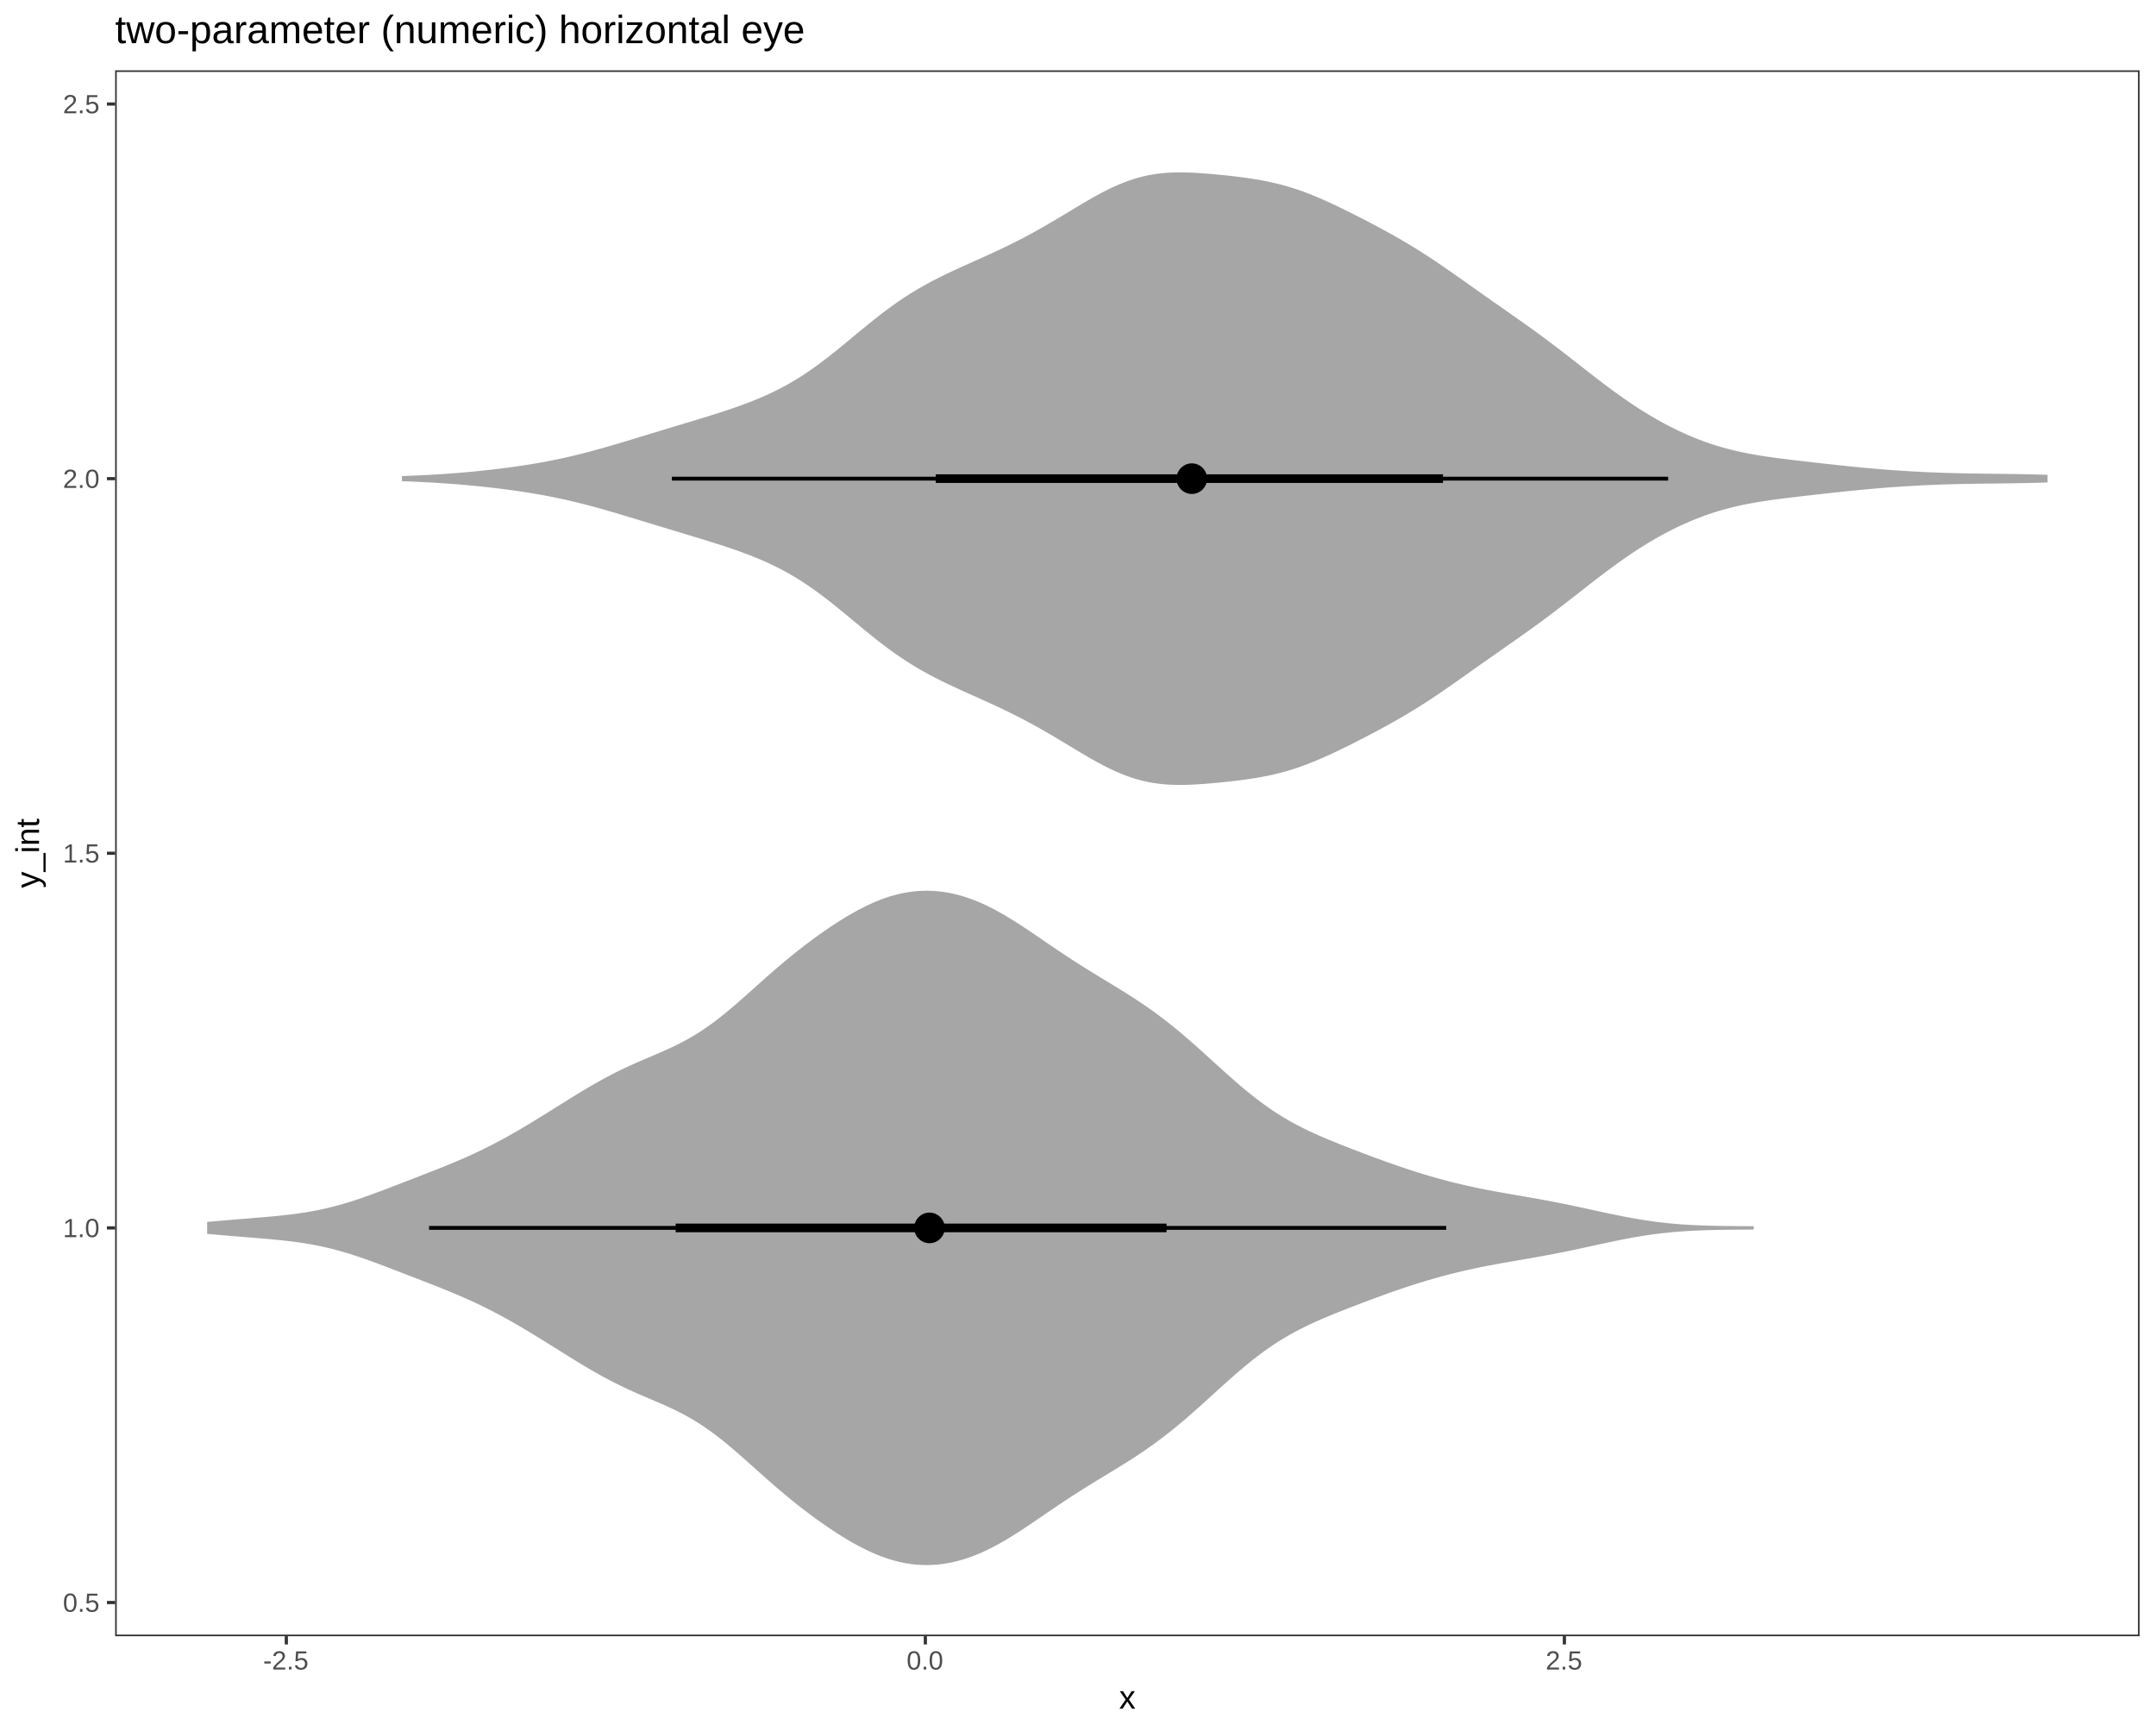
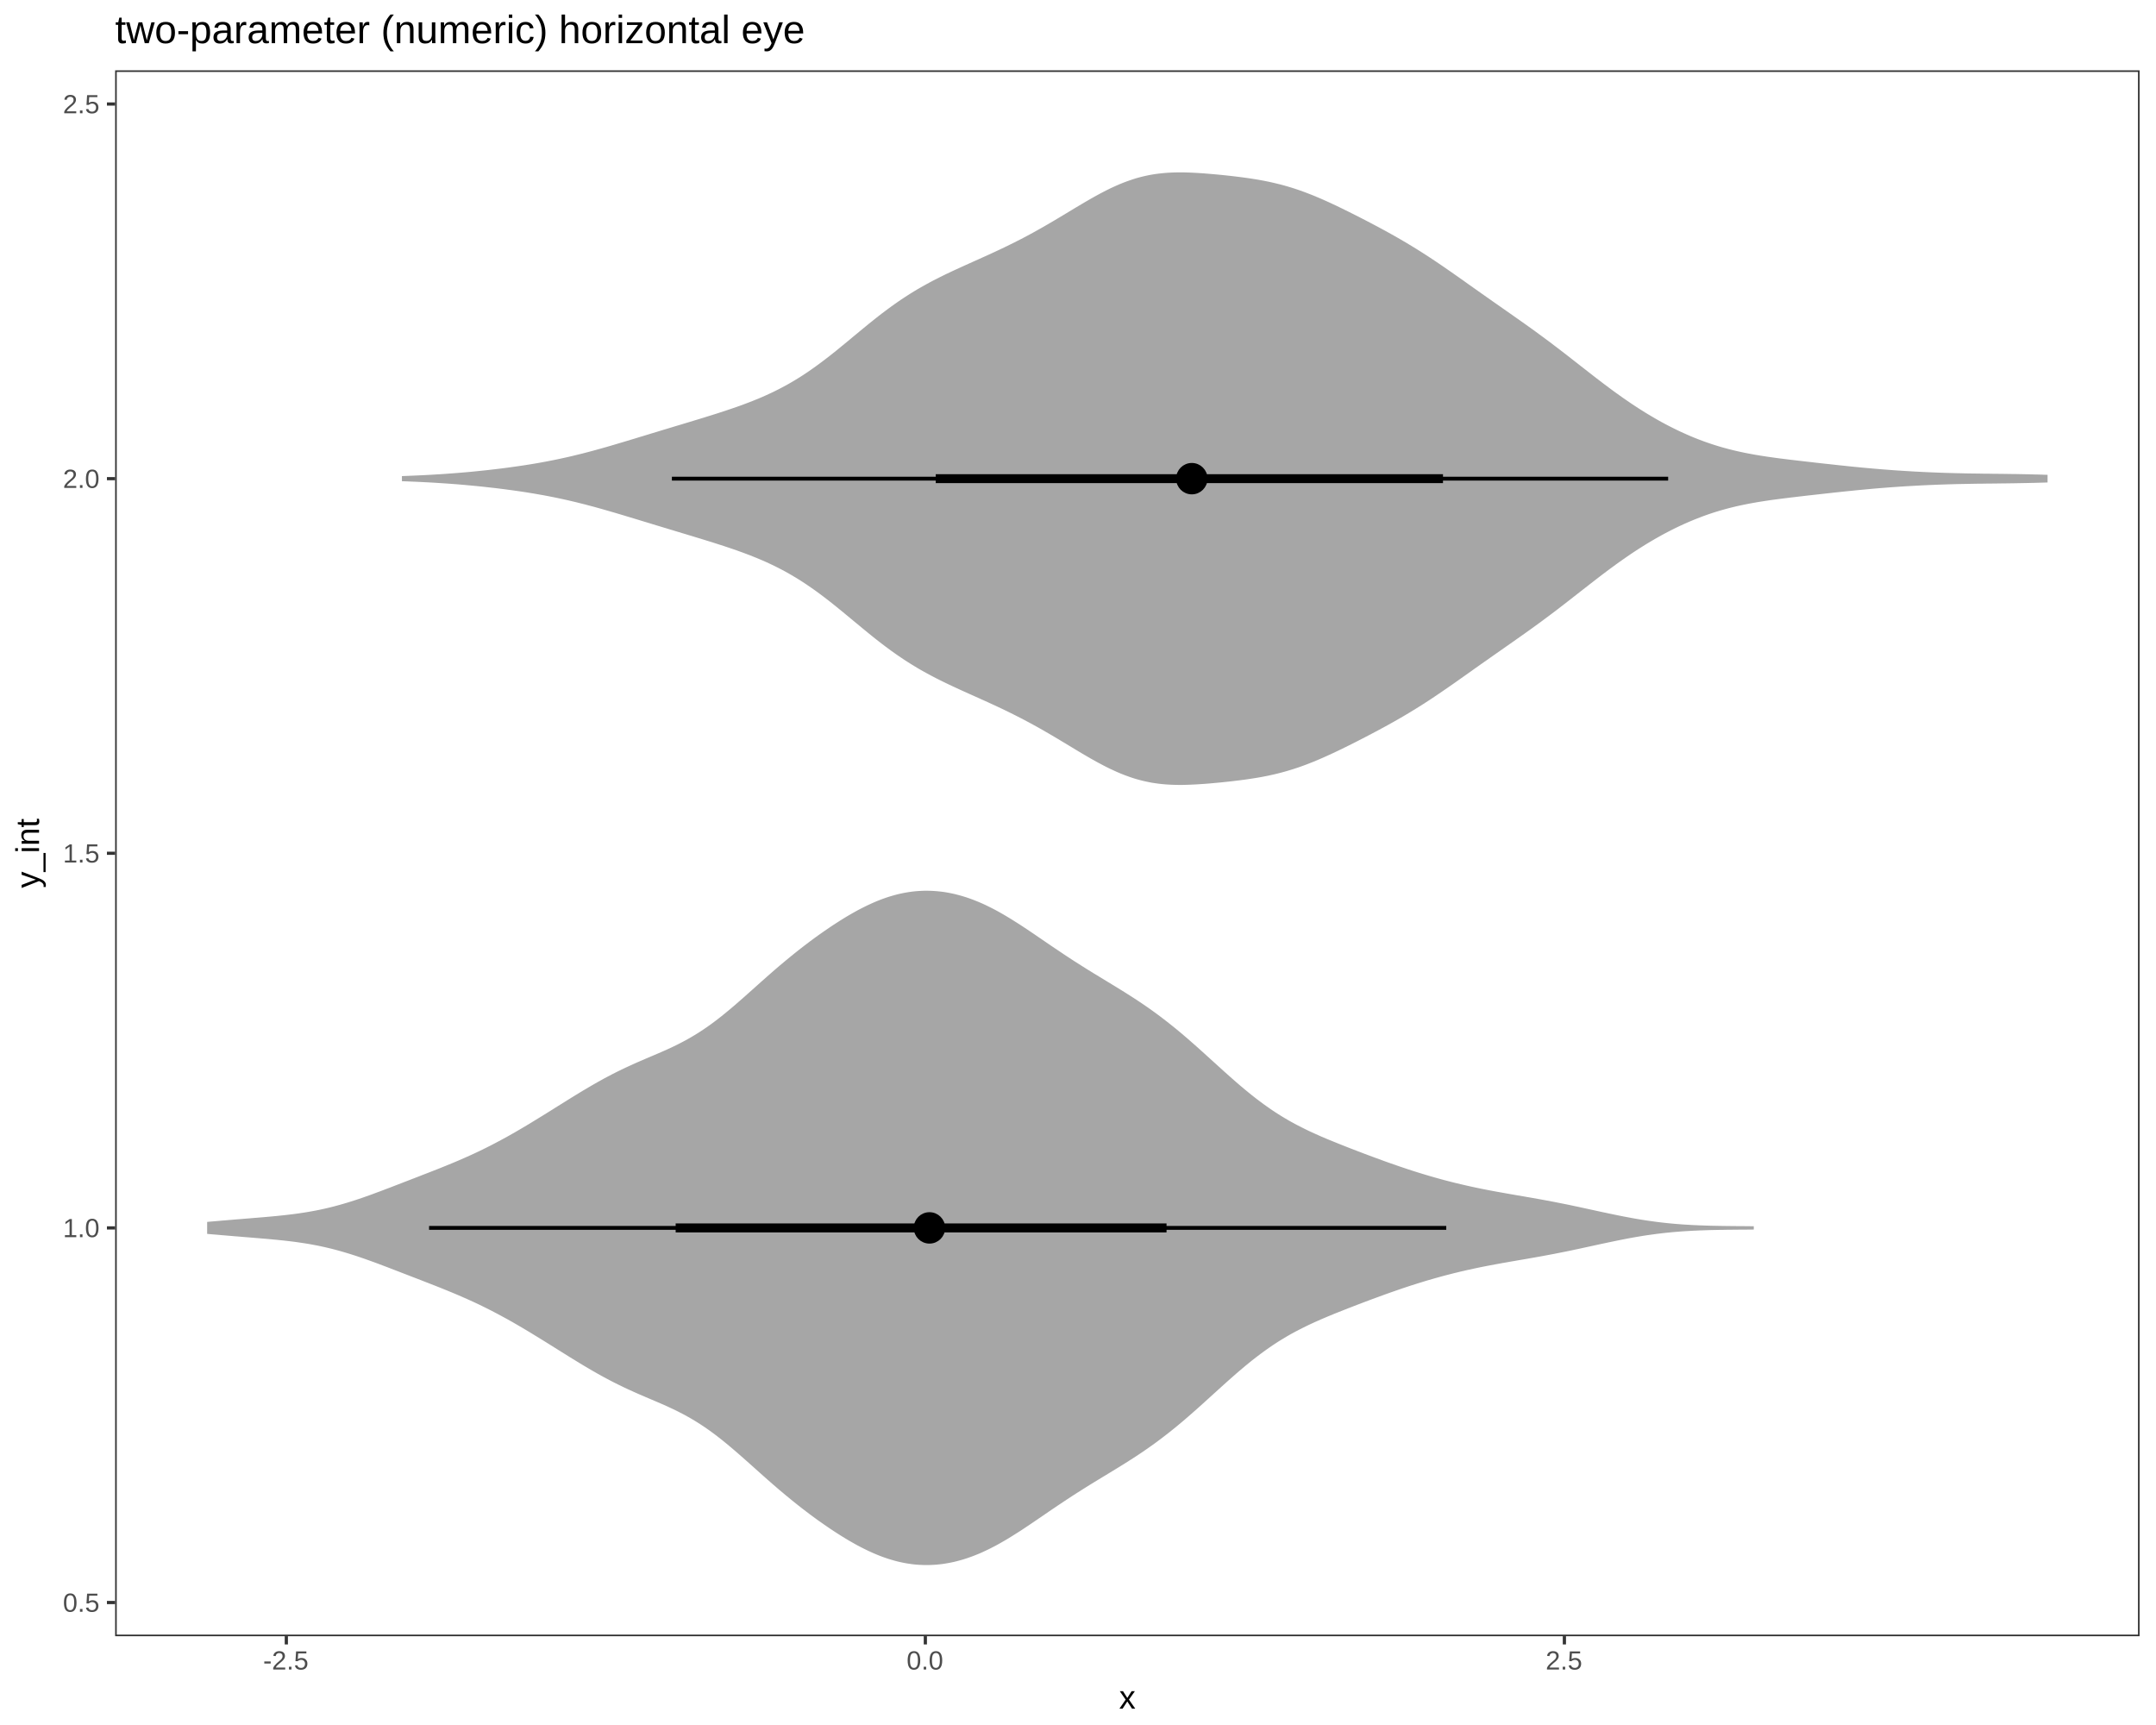
<svg xmlns="http://www.w3.org/2000/svg" viewBox="0 0 720.00 576.00">
  <defs>
    <style type="text/css">
    line, polyline, path, rect, circle {
      fill: none;
      stroke: #000000;
      stroke-linecap: round;
      stroke-linejoin: round;
      stroke-miterlimit: 10.00;
    }
  </style>
  </defs>
  <rect width="100%" height="100%" style="stroke: none; fill: #FFFFFF;" />
  <rect x="0.00" y="0.00" width="720.00" height="576.00" style="stroke-width: 1.07; stroke: #FFFFFF; fill: #FFFFFF;" />
  <defs>
    <clipPath id="cpMzguNDQ4NXw3MTQuNTIxfDU0Ni4zNnwyMy40NzY3">
      <rect x="38.45" y="23.48" width="676.07" height="522.88" />
    </clipPath>
  </defs>
  <rect x="38.45" y="23.48" width="676.07" height="522.88" style="stroke-width: 1.07; stroke: none; fill: #FFFFFF;" clip-path="url(#cpMzguNDQ4NXw3MTQuNTIxfDU0Ni4zNnwyMy40NzY3)" />
  <polyline points="69.18,412.01 70.19,412.10 71.20,412.19 72.21,412.27 73.22,412.36 74.23,412.45 75.24,412.53 76.25,412.62 77.27,412.70 78.28,412.79 79.29,412.87 80.30,412.95 81.31,413.04 82.32,413.12 83.33,413.20 84.34,413.28 85.35,413.37 86.36,413.45 87.37,413.54 88.38,413.62 89.39,413.71 90.41,413.80 91.42,413.90 92.43,413.99 93.44,414.10 94.45,414.20 95.46,414.31 96.47,414.43 97.48,414.55 98.49,414.68 99.50,414.82 100.51,414.97 101.52,415.12 102.53,415.28 103.55,415.45 104.56,415.64 105.57,415.83 106.58,416.03 107.59,416.25 108.60,416.47 109.61,416.71 110.62,416.95 111.63,417.21 112.64,417.48 113.65,417.76 114.66,418.05 115.67,418.35 116.69,418.66 117.70,418.98 118.71,419.30 119.72,419.64 120.73,419.98 121.74,420.33 122.75,420.69 123.76,421.05 124.77,421.42 125.78,421.79 126.79,422.17 127.80,422.55 128.81,422.93 129.83,423.32 130.84,423.71 131.85,424.10 132.86,424.49 133.87,424.88 134.88,425.27 135.89,425.66 136.90,426.05 137.91,426.44 138.92,426.83 139.93,427.22 140.94,427.61 141.95,428.01 142.97,428.40 143.98,428.80 144.99,429.19 146.00,429.59 147.01,429.99 148.02,430.40 149.03,430.81 150.04,431.22 151.05,431.64 152.06,432.06 153.07,432.49 154.08,432.93 155.09,433.37 156.11,433.82 157.12,434.28 158.13,434.74 159.14,435.21 160.15,435.69 161.16,436.18 162.17,436.68 163.18,437.19 164.19,437.70 165.20,438.23 166.21,438.76 167.22,439.30 168.23,439.85 169.25,440.40 170.26,440.97 171.27,441.54 172.28,442.12 173.29,442.71 174.30,443.30 175.31,443.90 176.32,444.50 177.33,445.11 178.34,445.73 179.35,446.35 180.36,446.97 181.37,447.59 182.39,448.22 183.40,448.85 184.41,449.48 185.42,450.12 186.43,450.75 187.44,451.38 188.45,452.01 189.46,452.64 190.47,453.27 191.48,453.89 192.49,454.51 193.50,455.13 194.51,455.74 195.53,456.34 196.54,456.94 197.55,457.53 198.56,458.11 199.57,458.69 200.58,459.25 201.59,459.81 202.60,460.35 203.61,460.88 204.62,461.41 205.63,461.92 206.64,462.42 207.65,462.91 208.67,463.40 209.68,463.87 210.69,464.33 211.70,464.79 212.71,465.24 213.72,465.68 214.73,466.11 215.74,466.55 216.75,466.98 217.76,467.41 218.77,467.84 219.78,468.27 220.79,468.71 221.81,469.16 222.82,469.61 223.83,470.08 224.84,470.55 225.85,471.04 226.86,471.55 227.87,472.07 228.88,472.61 229.89,473.17 230.90,473.75 231.91,474.35 232.92,474.97 233.93,475.62 234.95,476.29 235.96,476.98 236.97,477.69 237.98,478.43 238.99,479.18 240.00,479.96 241.01,480.75 242.02,481.57 243.03,482.40 244.04,483.24 245.05,484.10 246.06,484.97 247.07,485.85 248.09,486.74 249.10,487.64 250.11,488.53 251.12,489.44 252.13,490.34 253.14,491.24 254.15,492.15 255.16,493.04 256.17,493.94 257.18,494.82 258.19,495.71 259.20,496.58 260.21,497.45 261.23,498.30 262.24,499.15 263.25,499.98 264.26,500.81 265.27,501.63 266.28,502.43 267.29,503.23 268.30,504.01 269.31,504.78 270.32,505.55 271.33,506.30 272.34,507.04 273.35,507.77 274.37,508.48 275.38,509.19 276.39,509.88 277.40,510.57 278.41,511.24 279.42,511.89 280.43,512.54 281.44,513.17 282.45,513.79 283.46,514.39 284.47,514.97 285.48,515.54 286.49,516.10 287.51,516.63 288.52,517.14 289.53,517.64 290.54,518.11 291.55,518.57 292.56,519.00 293.57,519.41 294.58,519.80 295.59,520.16 296.60,520.50 297.61,520.81 298.62,521.10 299.63,521.37 300.65,521.61 301.66,521.82 302.67,522.01 303.68,522.17 304.69,522.31 305.70,522.42 306.71,522.50 307.72,522.55 308.73,522.59 309.74,522.59 310.75,522.57 311.76,522.52 312.77,522.45 313.79,522.35 314.80,522.23 315.81,522.07 316.82,521.90 317.83,521.70 318.84,521.48 319.85,521.22 320.86,520.95 321.87,520.65 322.88,520.33 323.89,519.98 324.90,519.61 325.91,519.21 326.93,518.80 327.94,518.36 328.95,517.89 329.96,517.41 330.97,516.91 331.98,516.39 332.99,515.85 334.00,515.29 335.01,514.71 336.02,514.12 337.03,513.51 338.04,512.89 339.05,512.25 340.07,511.61 341.08,510.96 342.09,510.29 343.10,509.62 344.11,508.94 345.12,508.26 346.13,507.57 347.14,506.88 348.15,506.19 349.16,505.50 350.17,504.81 351.18,504.12 352.19,503.44 353.21,502.75 354.22,502.08 355.23,501.40 356.24,500.73 357.25,500.07 358.26,499.41 359.27,498.76 360.28,498.12 361.29,497.48 362.30,496.84 363.31,496.21 364.32,495.58 365.33,494.96 366.35,494.35 367.36,493.73 368.37,493.11 369.38,492.50 370.39,491.89 371.40,491.27 372.41,490.66 373.42,490.04 374.43,489.41 375.44,488.79 376.45,488.15 377.46,487.51 378.47,486.86 379.49,486.20 380.50,485.53 381.51,484.85 382.52,484.16 383.53,483.46 384.54,482.74 385.55,482.02 386.56,481.28 387.57,480.52 388.58,479.75 389.59,478.97 390.60,478.18 391.61,477.37 392.63,476.55 393.64,475.71 394.65,474.87 395.66,474.01 396.67,473.14 397.68,472.26 398.69,471.37 399.70,470.48 400.71,469.57 401.72,468.67 402.73,467.75 403.74,466.84 404.75,465.92 405.77,465.00 406.78,464.08 407.79,463.17 408.80,462.25 409.81,461.35 410.82,460.45 411.83,459.56 412.84,458.67 413.85,457.80 414.86,456.95 415.87,456.10 416.88,455.27 417.89,454.45 418.91,453.65 419.92,452.87 420.93,452.11 421.94,451.36 422.95,450.64 423.96,449.93 424.97,449.24 425.98,448.57 426.99,447.92 428.00,447.29 429.01,446.68 430.02,446.09 431.03,445.51 432.05,444.95 433.06,444.41 434.07,443.89 435.08,443.38 436.09,442.88 437.10,442.39 438.11,441.92 439.12,441.46 440.13,441.01 441.14,440.56 442.15,440.13 443.16,439.70 444.17,439.28 445.19,438.86 446.20,438.45 447.21,438.05 448.22,437.65 449.23,437.25 450.24,436.85 451.25,436.46 452.26,436.07 453.27,435.68 454.28,435.30 455.29,434.91 456.30,434.53 457.31,434.15 458.33,433.77 459.34,433.40 460.35,433.03 461.36,432.66 462.37,432.29 463.38,431.93 464.39,431.57 465.40,431.22 466.41,430.87 467.42,430.52 468.43,430.17 469.44,429.84 470.45,429.50 471.47,429.17 472.48,428.85 473.49,428.53 474.50,428.22 475.51,427.91 476.52,427.60 477.53,427.31 478.54,427.02 479.55,426.73 480.56,426.45 481.57,426.17 482.58,425.90 483.59,425.64 484.61,425.38 485.62,425.12 486.63,424.88 487.64,424.63 488.65,424.40 489.66,424.16 490.67,423.94 491.68,423.72 492.69,423.50 493.70,423.29 494.71,423.08 495.72,422.88 496.73,422.68 497.75,422.49 498.76,422.30 499.77,422.11 500.78,421.93 501.79,421.74 502.80,421.57 503.81,421.39 504.82,421.21 505.83,421.04 506.84,420.86 507.85,420.69 508.86,420.52 509.87,420.34 510.89,420.16 511.90,419.99 512.91,419.81 513.92,419.63 514.93,419.45 515.94,419.26 516.95,419.07 517.96,418.88 518.97,418.69 519.98,418.49 520.99,418.29 522.00,418.09 523.01,417.89 524.03,417.68 525.04,417.47 526.05,417.25 527.06,417.04 528.07,416.82 529.08,416.60 530.09,416.38 531.10,416.16 532.11,415.94 533.12,415.72 534.13,415.50 535.14,415.28 536.15,415.07 537.17,414.85 538.18,414.64 539.19,414.43 540.20,414.22 541.21,414.02 542.22,413.82 543.23,413.62 544.24,413.43 545.25,413.25 546.26,413.07 547.27,412.90 548.28,412.73 549.29,412.57 550.31,412.42 551.32,412.28 552.33,412.14 553.34,412.00 554.35,411.88 555.36,411.76 556.37,411.65 557.38,411.55 558.39,411.45 559.40,411.36 560.41,411.28 561.42,411.20 562.43,411.13 563.45,411.07 564.46,411.01 565.47,410.95 566.48,410.91 567.49,410.86 568.50,410.83 569.51,410.79 570.52,410.76 571.53,410.73 572.54,410.71 573.55,410.69 574.56,410.67 575.57,410.66 576.59,410.64 577.60,410.63 578.61,410.62 579.62,410.61 580.63,410.60 581.64,410.59 582.65,410.59 583.66,410.58 584.67,410.57 585.68,410.56 585.68,409.46 584.67,409.45 583.66,409.44 582.65,409.43 581.64,409.43 580.63,409.42 579.62,409.41 578.61,409.40 577.60,409.39 576.59,409.38 575.57,409.36 574.56,409.35 573.55,409.33 572.54,409.31 571.53,409.29 570.52,409.26 569.51,409.23 568.50,409.19 567.49,409.16 566.48,409.11 565.47,409.07 564.46,409.01 563.45,408.95 562.43,408.89 561.42,408.82 560.41,408.74 559.40,408.66 558.39,408.57 557.38,408.47 556.37,408.37 555.36,408.26 554.35,408.14 553.34,408.02 552.33,407.88 551.32,407.74 550.31,407.60 549.29,407.44 548.28,407.29 547.27,407.12 546.26,406.95 545.25,406.77 544.24,406.58 543.23,406.39 542.22,406.20 541.21,406.00 540.20,405.80 539.19,405.59 538.18,405.38 537.17,405.17 536.15,404.95 535.14,404.74 534.13,404.52 533.12,404.30 532.11,404.08 531.10,403.86 530.09,403.64 529.08,403.42 528.07,403.20 527.06,402.98 526.05,402.77 525.04,402.55 524.03,402.34 523.01,402.13 522.00,401.93 520.99,401.73 519.98,401.53 518.97,401.33 517.96,401.14 516.95,400.95 515.94,400.76 514.93,400.57 513.92,400.39 512.91,400.21 511.90,400.03 510.89,399.85 509.87,399.68 508.86,399.50 507.85,399.33 506.84,399.16 505.83,398.98 504.82,398.81 503.81,398.63 502.80,398.45 501.79,398.27 500.78,398.09 499.77,397.91 498.76,397.72 497.75,397.53 496.73,397.34 495.72,397.14 494.71,396.94 493.70,396.73 492.69,396.52 491.68,396.30 490.67,396.08 489.66,395.85 488.65,395.62 487.64,395.38 486.63,395.14 485.62,394.90 484.61,394.64 483.59,394.38 482.58,394.12 481.57,393.85 480.56,393.57 479.55,393.29 478.54,393.00 477.53,392.71 476.52,392.41 475.51,392.11 474.50,391.80 473.49,391.49 472.48,391.17 471.47,390.85 470.45,390.52 469.44,390.18 468.43,389.84 467.42,389.50 466.41,389.15 465.40,388.80 464.39,388.45 463.38,388.09 462.37,387.73 461.36,387.36 460.35,386.99 459.34,386.62 458.33,386.25 457.31,385.87 456.30,385.49 455.29,385.11 454.28,384.72 453.27,384.34 452.26,383.95 451.25,383.56 450.24,383.17 449.23,382.77 448.22,382.37 447.21,381.97 446.20,381.56 445.19,381.15 444.17,380.74 443.16,380.32 442.15,379.89 441.14,379.46 440.13,379.01 439.12,378.56 438.11,378.10 437.10,377.63 436.09,377.14 435.08,376.64 434.07,376.13 433.06,375.61 432.05,375.06 431.03,374.51 430.02,373.93 429.01,373.34 428.00,372.73 426.99,372.10 425.98,371.45 424.97,370.78 423.96,370.09 422.95,369.38 421.94,368.66 420.93,367.91 419.92,367.15 418.91,366.37 417.89,365.57 416.88,364.75 415.87,363.92 414.86,363.07 413.85,362.22 412.84,361.35 411.83,360.46 410.82,359.57 409.81,358.67 408.80,357.77 407.79,356.85 406.78,355.94 405.77,355.02 404.75,354.10 403.74,353.18 402.73,352.27 401.72,351.35 400.71,350.45 399.70,349.54 398.69,348.65 397.68,347.76 396.67,346.88 395.66,346.01 394.65,345.15 393.64,344.31 392.63,343.47 391.61,342.65 390.60,341.84 389.59,341.05 388.58,340.27 387.57,339.50 386.56,338.74 385.55,338.00 384.54,337.28 383.53,336.56 382.52,335.86 381.51,335.17 380.50,334.49 379.49,333.82 378.47,333.16 377.46,332.51 376.45,331.87 375.44,331.23 374.43,330.61 373.42,329.98 372.41,329.36 371.40,328.75 370.39,328.13 369.38,327.52 368.37,326.90 367.36,326.29 366.35,325.67 365.33,325.06 364.32,324.43 363.31,323.81 362.30,323.18 361.29,322.54 360.28,321.90 359.27,321.26 358.26,320.61 357.25,319.95 356.24,319.29 355.23,318.62 354.22,317.94 353.21,317.26 352.19,316.58 351.18,315.90 350.17,315.21 349.16,314.52 348.15,313.83 347.14,313.14 346.13,312.45 345.12,311.76 344.11,311.08 343.10,310.40 342.09,309.73 341.08,309.06 340.07,308.41 339.05,307.77 338.04,307.13 337.03,306.51 336.02,305.90 335.01,305.31 334.00,304.73 332.99,304.17 331.98,303.63 330.97,303.11 329.96,302.61 328.95,302.12 327.94,301.66 326.93,301.22 325.91,300.81 324.90,300.41 323.89,300.04 322.88,299.69 321.87,299.37 320.86,299.07 319.85,298.80 318.84,298.54 317.83,298.32 316.82,298.12 315.81,297.94 314.80,297.79 313.79,297.67 312.77,297.57 311.76,297.50 310.75,297.45 309.74,297.43 308.73,297.43 307.72,297.47 306.71,297.52 305.70,297.60 304.69,297.71 303.68,297.85 302.67,298.01 301.66,298.20 300.65,298.41 299.63,298.65 298.62,298.92 297.61,299.21 296.60,299.52 295.59,299.86 294.58,300.22 293.57,300.61 292.56,301.02 291.55,301.45 290.54,301.91 289.53,302.38 288.52,302.88 287.51,303.39 286.49,303.92 285.48,304.48 284.47,305.05 283.46,305.63 282.45,306.23 281.44,306.85 280.43,307.48 279.42,308.13 278.41,308.78 277.40,309.45 276.39,310.14 275.38,310.83 274.37,311.54 273.35,312.25 272.34,312.98 271.33,313.72 270.32,314.47 269.31,315.24 268.30,316.01 267.29,316.79 266.28,317.59 265.27,318.39 264.26,319.21 263.25,320.04 262.24,320.87 261.23,321.72 260.21,322.57 259.20,323.44 258.19,324.31 257.18,325.20 256.17,326.08 255.16,326.98 254.15,327.87 253.14,328.78 252.13,329.68 251.12,330.58 250.11,331.48 249.10,332.38 248.09,333.28 247.07,334.17 246.06,335.05 245.05,335.92 244.04,336.78 243.03,337.62 242.02,338.45 241.01,339.27 240.00,340.06 238.99,340.84 237.98,341.59 236.97,342.33 235.96,343.04 234.95,343.73 233.93,344.40 232.92,345.05 231.91,345.67 230.90,346.27 229.89,346.85 228.88,347.41 227.87,347.95 226.86,348.47 225.85,348.98 224.84,349.47 223.83,349.94 222.82,350.41 221.81,350.86 220.79,351.31 219.78,351.75 218.77,352.18 217.76,352.61 216.75,353.04 215.74,353.47 214.73,353.91 213.72,354.34 212.71,354.78 211.70,355.23 210.69,355.69 209.68,356.15 208.67,356.62 207.65,357.11 206.64,357.60 205.63,358.10 204.62,358.61 203.61,359.14 202.60,359.67 201.59,360.21 200.58,360.77 199.57,361.33 198.56,361.91 197.55,362.49 196.54,363.08 195.53,363.68 194.51,364.28 193.50,364.89 192.49,365.51 191.48,366.13 190.47,366.75 189.46,367.38 188.45,368.01 187.44,368.64 186.43,369.27 185.42,369.90 184.41,370.54 183.40,371.17 182.39,371.80 181.37,372.43 180.36,373.05 179.35,373.67 178.34,374.29 177.33,374.91 176.32,375.52 175.31,376.12 174.30,376.72 173.29,377.31 172.28,377.90 171.27,378.48 170.26,379.05 169.25,379.62 168.23,380.17 167.22,380.72 166.21,381.26 165.20,381.79 164.19,382.32 163.18,382.83 162.17,383.34 161.16,383.84 160.15,384.33 159.14,384.81 158.13,385.28 157.12,385.74 156.11,386.20 155.09,386.65 154.08,387.09 153.07,387.53 152.06,387.96 151.05,388.38 150.04,388.80 149.03,389.21 148.02,389.62 147.01,390.03 146.00,390.43 144.99,390.83 143.98,391.22 142.97,391.62 141.95,392.01 140.94,392.40 139.93,392.80 138.92,393.19 137.91,393.58 136.90,393.97 135.89,394.36 134.88,394.75 133.87,395.14 132.86,395.53 131.85,395.92 130.84,396.31 129.83,396.70 128.81,397.08 127.80,397.47 126.79,397.85 125.78,398.22 124.77,398.60 123.76,398.97 122.75,399.33 121.74,399.69 120.73,400.04 119.72,400.38 118.71,400.72 117.70,401.04 116.69,401.36 115.67,401.67 114.66,401.97 113.65,402.26 112.64,402.54 111.63,402.81 110.62,403.07 109.61,403.31 108.60,403.55 107.59,403.77 106.58,403.99 105.57,404.19 104.56,404.38 103.55,404.56 102.53,404.74 101.52,404.90 100.51,405.05 99.50,405.20 98.49,405.34 97.48,405.47 96.47,405.59 95.46,405.71 94.45,405.82 93.44,405.92 92.43,406.03 91.42,406.12 90.41,406.22 89.39,406.31 88.38,406.40 87.37,406.48 86.36,406.57 85.35,406.65 84.34,406.73 83.33,406.82 82.32,406.90 81.31,406.98 80.30,407.07 79.29,407.15 78.28,407.23 77.27,407.32 76.25,407.40 75.24,407.49 74.23,407.57 73.22,407.66 72.21,407.75 71.20,407.83 70.19,407.92 69.18,408.01 69.18,412.01 " style="stroke-width: 0.00; stroke: none; fill: #A6A6A6;" clip-path="url(#cpMzguNDQ4NXw3MTQuNTIxfDU0Ni4zNnwyMy40NzY3)" />
  <polyline points="134.22,160.68 135.29,160.72 136.37,160.76 137.44,160.81 138.52,160.85 139.59,160.90 140.67,160.95 141.75,161.01 142.82,161.06 143.90,161.12 144.97,161.18 146.05,161.25 147.12,161.32 148.20,161.39 149.27,161.46 150.35,161.54 151.42,161.62 152.50,161.70 153.58,161.79 154.65,161.88 155.73,161.98 156.80,162.08 157.88,162.18 158.95,162.28 160.03,162.39 161.10,162.50 162.18,162.62 163.25,162.74 164.33,162.86 165.41,162.98 166.48,163.11 167.56,163.25 168.63,163.38 169.71,163.53 170.78,163.67 171.86,163.82 172.93,163.97 174.01,164.13 175.09,164.29 176.16,164.46 177.24,164.64 178.31,164.81 179.39,165.00 180.46,165.19 181.54,165.38 182.61,165.58 183.69,165.79 184.76,166.00 185.84,166.22 186.92,166.45 187.99,166.68 189.07,166.92 190.14,167.16 191.22,167.42 192.29,167.67 193.37,167.94 194.44,168.21 195.52,168.48 196.59,168.77 197.67,169.05 198.75,169.34 199.82,169.64 200.90,169.94 201.97,170.25 203.05,170.56 204.12,170.87 205.20,171.18 206.27,171.50 207.35,171.82 208.43,172.14 209.50,172.47 210.58,172.79 211.65,173.12 212.73,173.44 213.80,173.77 214.88,174.10 215.95,174.42 217.03,174.75 218.10,175.08 219.18,175.41 220.26,175.73 221.33,176.06 222.41,176.38 223.48,176.71 224.56,177.03 225.63,177.36 226.71,177.68 227.78,178.01 228.86,178.33 229.93,178.66 231.01,178.98 232.09,179.31 233.16,179.64 234.24,179.96 235.31,180.30 236.39,180.63 237.46,180.96 238.54,181.30 239.61,181.65 240.69,181.99 241.77,182.34 242.84,182.70 243.92,183.06 244.99,183.43 246.07,183.80 247.14,184.19 248.22,184.58 249.29,184.98 250.37,185.39 251.44,185.82 252.52,186.25 253.60,186.70 254.67,187.16 255.75,187.63 256.82,188.12 257.90,188.63 258.97,189.15 260.05,189.70 261.12,190.25 262.20,190.83 263.28,191.43 264.35,192.05 265.43,192.69 266.50,193.34 267.58,194.02 268.65,194.72 269.73,195.44 270.80,196.18 271.88,196.93 272.95,197.70 274.03,198.50 275.11,199.31 276.18,200.13 277.26,200.97 278.33,201.82 279.41,202.69 280.48,203.56 281.56,204.44 282.63,205.33 283.71,206.22 284.78,207.11 285.86,208.00 286.94,208.89 288.01,209.78 289.09,210.66 290.16,211.54 291.24,212.41 292.31,213.27 293.39,214.11 294.46,214.94 295.54,215.76 296.62,216.56 297.69,217.35 298.77,218.11 299.84,218.87 300.92,219.60 301.99,220.32 303.07,221.01 304.14,221.69 305.22,222.35 306.29,223.00 307.37,223.63 308.45,224.24 309.52,224.83 310.60,225.41 311.67,225.98 312.75,226.54 313.82,227.08 314.90,227.61 315.97,228.13 317.05,228.65 318.12,229.15 319.20,229.65 320.28,230.15 321.35,230.64 322.43,231.12 323.50,231.61 324.58,232.09 325.65,232.57 326.73,233.05 327.80,233.54 328.88,234.02 329.96,234.51 331.03,235.01 332.11,235.50 333.18,236.00 334.26,236.51 335.33,237.02 336.41,237.54 337.48,238.07 338.56,238.61 339.63,239.15 340.71,239.70 341.79,240.26 342.86,240.83 343.94,241.40 345.01,241.99 346.09,242.58 347.16,243.18 348.24,243.79 349.31,244.41 350.39,245.03 351.46,245.66 352.54,246.30 353.62,246.94 354.69,247.59 355.77,248.23 356.84,248.88 357.92,249.53 358.99,250.18 360.07,250.83 361.14,251.47 362.22,252.10 363.30,252.73 364.37,253.35 365.45,253.95 366.52,254.55 367.60,255.12 368.67,255.69 369.75,256.24 370.82,256.76 371.90,257.26 372.97,257.75 374.05,258.21 375.13,258.65 376.20,259.05 377.28,259.44 378.35,259.80 379.43,260.13 380.50,260.43 381.58,260.71 382.65,260.95 383.73,261.18 384.80,261.38 385.88,261.54 386.96,261.69 388.03,261.81 389.11,261.91 390.18,261.98 391.26,262.04 392.33,262.07 393.41,262.09 394.48,262.10 395.56,262.08 396.64,262.05 397.71,262.01 398.79,261.96 399.86,261.90 400.94,261.83 402.01,261.76 403.09,261.68 404.16,261.59 405.24,261.49 406.31,261.39 407.39,261.29 408.47,261.18 409.54,261.07 410.62,260.95 411.69,260.83 412.77,260.70 413.84,260.57 414.92,260.43 415.99,260.29 417.07,260.13 418.14,259.97 419.22,259.80 420.30,259.62 421.37,259.43 422.45,259.22 423.52,259.01 424.60,258.77 425.67,258.53 426.75,258.27 427.82,257.99 428.90,257.70 429.98,257.39 431.05,257.07 432.13,256.73 433.20,256.38 434.28,256.01 435.35,255.62 436.43,255.22 437.50,254.80 438.58,254.37 439.65,253.93 440.73,253.47 441.81,253.00 442.88,252.52 443.96,252.03 445.03,251.54 446.11,251.03 447.18,250.52 448.26,250.00 449.33,249.47 450.41,248.94 451.49,248.40 452.56,247.86 453.64,247.31 454.71,246.76 455.79,246.20 456.86,245.64 457.94,245.08 459.01,244.51 460.09,243.94 461.16,243.36 462.24,242.78 463.32,242.19 464.39,241.59 465.47,240.99 466.54,240.38 467.62,239.76 468.69,239.14 469.77,238.50 470.84,237.86 471.92,237.20 472.99,236.54 474.07,235.87 475.15,235.19 476.22,234.50 477.30,233.80 478.37,233.09 479.45,232.37 480.52,231.64 481.60,230.91 482.67,230.17 483.75,229.43 484.83,228.68 485.90,227.93 486.98,227.17 488.05,226.41 489.13,225.65 490.20,224.89 491.28,224.13 492.35,223.36 493.43,222.60 494.50,221.84 495.58,221.08 496.66,220.33 497.73,219.57 498.81,218.81 499.88,218.06 500.96,217.31 502.03,216.56 503.11,215.80 504.18,215.05 505.26,214.30 506.33,213.54 507.41,212.78 508.49,212.02 509.56,211.26 510.64,210.49 511.71,209.72 512.79,208.94 513.86,208.16 514.94,207.37 516.01,206.57 517.09,205.77 518.17,204.96 519.24,204.15 520.32,203.33 521.39,202.50 522.47,201.67 523.54,200.84 524.62,200.00 525.69,199.16 526.77,198.32 527.84,197.48 528.92,196.64 530.00,195.80 531.07,194.96 532.15,194.13 533.22,193.30 534.30,192.47 535.37,191.65 536.45,190.84 537.52,190.04 538.60,189.25 539.67,188.46 540.75,187.69 541.83,186.93 542.90,186.18 543.98,185.44 545.05,184.71 546.13,184.00 547.20,183.30 548.28,182.62 549.35,181.95 550.43,181.29 551.51,180.65 552.58,180.02 553.66,179.41 554.73,178.81 555.81,178.22 556.88,177.66 557.96,177.10 559.03,176.56 560.11,176.03 561.18,175.53 562.26,175.03 563.34,174.55 564.41,174.09 565.49,173.64 566.56,173.21 567.64,172.79 568.71,172.38 569.79,171.99 570.86,171.62 571.94,171.26 573.01,170.92 574.09,170.59 575.17,170.28 576.24,169.98 577.32,169.69 578.39,169.42 579.47,169.16 580.54,168.91 581.62,168.68 582.69,168.46 583.77,168.24 584.85,168.04 585.92,167.85 587.00,167.66 588.07,167.49 589.15,167.32 590.22,167.16 591.30,167.00 592.37,166.85 593.45,166.71 594.52,166.57 595.60,166.43 596.68,166.30 597.75,166.16 598.83,166.04 599.90,165.91 600.98,165.78 602.05,165.66 603.13,165.53 604.20,165.41 605.28,165.29 606.36,165.17 607.43,165.05 608.51,164.93 609.58,164.81 610.66,164.69 611.73,164.57 612.81,164.45 613.88,164.34 614.96,164.22 616.03,164.11 617.11,164.00 618.19,163.89 619.26,163.78 620.34,163.67 621.41,163.57 622.49,163.47 623.56,163.37 624.64,163.27 625.71,163.17 626.79,163.08 627.86,162.99 628.94,162.91 630.02,162.82 631.09,162.74 632.17,162.66 633.24,162.59 634.32,162.51 635.39,162.44 636.47,162.37 637.54,162.31 638.62,162.25 639.70,162.19 640.77,162.13 641.85,162.07 642.92,162.02 644.00,161.97 645.07,161.93 646.15,161.88 647.22,161.84 648.30,161.80 649.37,161.77 650.45,161.73 651.53,161.70 652.60,161.67 653.68,161.64 654.75,161.62 655.83,161.60 656.90,161.58 657.98,161.56 659.05,161.54 660.13,161.52 661.20,161.51 662.28,161.50 663.36,161.48 664.43,161.47 665.51,161.46 666.58,161.45 667.66,161.43 668.73,161.42 669.81,161.41 670.88,161.39 671.96,161.38 673.04,161.36 674.11,161.34 675.19,161.32 676.26,161.30 677.34,161.28 678.41,161.25 679.49,161.23 680.56,161.20 681.64,161.17 682.71,161.14 683.79,161.10 683.79,158.55 682.71,158.52 681.64,158.48 680.56,158.45 679.49,158.43 678.41,158.40 677.34,158.37 676.26,158.35 675.19,158.33 674.11,158.31 673.04,158.29 671.96,158.28 670.88,158.26 669.81,158.25 668.73,158.23 667.66,158.22 666.58,158.21 665.51,158.20 664.43,158.18 663.36,158.17 662.28,158.16 661.20,158.14 660.13,158.13 659.05,158.11 657.98,158.10 656.90,158.08 655.83,158.06 654.75,158.03 653.68,158.01 652.60,157.98 651.53,157.95 650.45,157.92 649.37,157.89 648.30,157.85 647.22,157.81 646.15,157.77 645.07,157.73 644.00,157.68 642.92,157.63 641.85,157.58 640.77,157.52 639.70,157.47 638.62,157.41 637.54,157.34 636.47,157.28 635.39,157.21 634.32,157.14 633.24,157.07 632.17,156.99 631.09,156.91 630.02,156.83 628.94,156.75 627.86,156.66 626.79,156.57 625.71,156.48 624.64,156.38 623.56,156.29 622.49,156.19 621.41,156.09 620.34,155.98 619.26,155.88 618.19,155.77 617.11,155.66 616.03,155.54 614.96,155.43 613.88,155.32 612.81,155.20 611.73,155.08 610.66,154.96 609.58,154.85 608.51,154.73 607.43,154.61 606.36,154.49 605.28,154.36 604.20,154.24 603.13,154.12 602.05,153.99 600.98,153.87 599.90,153.74 598.83,153.62 597.75,153.49 596.68,153.36 595.60,153.22 594.52,153.09 593.45,152.95 592.37,152.80 591.30,152.65 590.22,152.50 589.15,152.33 588.07,152.17 587.00,151.99 585.92,151.81 584.85,151.61 583.77,151.41 582.69,151.20 581.62,150.97 580.54,150.74 579.47,150.49 578.39,150.23 577.32,149.96 576.24,149.67 575.17,149.38 574.09,149.06 573.01,148.73 571.94,148.39 570.86,148.03 569.79,147.66 568.71,147.27 567.64,146.87 566.56,146.45 565.49,146.02 564.41,145.57 563.34,145.10 562.26,144.62 561.18,144.13 560.11,143.62 559.03,143.09 557.96,142.55 556.88,142.00 555.81,141.43 554.73,140.85 553.66,140.25 552.58,139.63 551.51,139.00 550.43,138.36 549.35,137.71 548.28,137.03 547.20,136.35 546.13,135.65 545.05,134.94 543.98,134.21 542.90,133.47 541.83,132.73 540.75,131.96 539.67,131.19 538.60,130.41 537.52,129.61 536.45,128.81 535.37,128.00 534.30,127.18 533.22,126.36 532.15,125.53 531.07,124.69 530.00,123.85 528.92,123.01 527.84,122.17 526.77,121.33 525.69,120.49 524.62,119.65 523.54,118.81 522.47,117.98 521.39,117.15 520.32,116.33 519.24,115.51 518.17,114.69 517.09,113.88 516.01,113.08 514.94,112.29 513.86,111.50 512.79,110.71 511.71,109.93 510.64,109.16 509.56,108.39 508.49,107.63 507.41,106.87 506.33,106.11 505.26,105.36 504.18,104.60 503.11,103.85 502.03,103.10 500.96,102.34 499.88,101.59 498.81,100.84 497.73,100.08 496.66,99.33 495.58,98.57 494.50,97.81 493.43,97.05 492.35,96.29 491.28,95.53 490.20,94.77 489.13,94.00 488.05,93.24 486.98,92.48 485.90,91.73 484.83,90.97 483.75,90.23 482.67,89.48 481.60,88.74 480.52,88.01 479.45,87.29 478.37,86.57 477.30,85.86 476.22,85.16 475.15,84.47 474.07,83.79 472.99,83.11 471.92,82.45 470.84,81.80 469.77,81.15 468.69,80.52 467.62,79.89 466.54,79.27 465.47,78.66 464.39,78.06 463.32,77.46 462.24,76.87 461.16,76.29 460.09,75.71 459.01,75.14 457.94,74.57 456.86,74.01 455.79,73.45 454.71,72.90 453.64,72.34 452.56,71.80 451.49,71.26 450.41,70.72 449.33,70.19 448.26,69.66 447.18,69.14 446.11,68.62 445.03,68.12 443.96,67.62 442.88,67.13 441.81,66.65 440.73,66.18 439.65,65.73 438.58,65.28 437.50,64.85 436.43,64.44 435.35,64.03 434.28,63.65 433.20,63.27 432.13,62.92 431.05,62.58 429.98,62.26 428.90,61.95 427.82,61.66 426.75,61.39 425.67,61.13 424.60,60.88 423.52,60.65 422.45,60.43 421.37,60.23 420.30,60.03 419.22,59.85 418.14,59.68 417.07,59.52 415.99,59.37 414.92,59.22 413.84,59.08 412.77,58.95 411.69,58.82 410.62,58.70 409.54,58.58 408.47,58.47 407.39,58.36 406.31,58.26 405.24,58.16 404.16,58.07 403.09,57.98 402.01,57.89 400.94,57.82 399.86,57.75 398.79,57.69 397.71,57.64 396.64,57.60 395.56,57.57 394.48,57.56 393.41,57.56 392.33,57.58 391.26,57.62 390.18,57.67 389.11,57.75 388.03,57.85 386.96,57.97 385.88,58.11 384.80,58.28 383.73,58.47 382.65,58.70 381.58,58.95 380.50,59.22 379.43,59.52 378.35,59.86 377.28,60.22 376.20,60.60 375.13,61.01 374.05,61.44 372.97,61.91 371.90,62.39 370.82,62.89 369.75,63.42 368.67,63.97 367.60,64.53 366.52,65.11 365.45,65.70 364.37,66.31 363.30,66.93 362.22,67.55 361.14,68.19 360.07,68.83 358.99,69.47 357.92,70.12 356.84,70.77 355.77,71.42 354.69,72.07 353.62,72.71 352.54,73.35 351.46,73.99 350.39,74.62 349.31,75.24 348.24,75.86 347.16,76.47 346.09,77.07 345.01,77.67 343.94,78.25 342.86,78.83 341.79,79.40 340.71,79.96 339.63,80.50 338.56,81.05 337.48,81.58 336.41,82.11 335.33,82.63 334.26,83.14 333.18,83.65 332.11,84.15 331.03,84.65 329.96,85.14 328.88,85.63 327.80,86.11 326.73,86.60 325.65,87.08 324.58,87.56 323.50,88.05 322.43,88.53 321.35,89.02 320.28,89.51 319.20,90.00 318.12,90.50 317.05,91.01 315.97,91.52 314.90,92.04 313.82,92.58 312.75,93.12 311.67,93.67 310.60,94.24 309.52,94.82 308.45,95.42 307.37,96.03 306.29,96.65 305.22,97.30 304.14,97.96 303.07,98.64 301.99,99.34 300.92,100.05 299.84,100.79 298.77,101.54 297.69,102.31 296.62,103.09 295.54,103.90 294.46,104.71 293.39,105.54 292.31,106.39 291.24,107.25 290.16,108.11 289.09,108.99 288.01,109.87 286.94,110.76 285.86,111.65 284.78,112.54 283.71,113.44 282.63,114.33 281.56,115.21 280.48,116.09 279.41,116.97 278.33,117.83 277.26,118.68 276.18,119.52 275.11,120.34 274.03,121.15 272.95,121.95 271.88,122.72 270.80,123.48 269.73,124.22 268.65,124.94 267.58,125.64 266.50,126.31 265.43,126.97 264.35,127.61 263.28,128.23 262.20,128.82 261.12,129.40 260.05,129.96 258.97,130.50 257.90,131.03 256.82,131.53 255.75,132.02 254.67,132.50 253.60,132.96 252.52,133.40 251.44,133.84 250.37,134.26 249.29,134.67 248.22,135.07 247.14,135.47 246.07,135.85 244.99,136.22 243.92,136.59 242.84,136.95 241.77,137.31 240.69,137.66 239.61,138.01 238.54,138.35 237.46,138.69 236.39,139.02 235.31,139.36 234.24,139.69 233.16,140.02 232.09,140.34 231.01,140.67 229.93,141.00 228.86,141.32 227.78,141.65 226.71,141.97 225.63,142.29 224.56,142.62 223.48,142.94 222.41,143.27 221.33,143.59 220.26,143.92 219.18,144.25 218.10,144.57 217.03,144.90 215.95,145.23 214.88,145.56 213.80,145.88 212.73,146.21 211.65,146.54 210.58,146.86 209.50,147.19 208.43,147.51 207.35,147.83 206.27,148.15 205.20,148.47 204.12,148.79 203.05,149.10 201.97,149.41 200.90,149.71 199.82,150.01 198.75,150.31 197.67,150.60 196.59,150.89 195.52,151.17 194.44,151.45 193.37,151.71 192.29,151.98 191.22,152.24 190.14,152.49 189.07,152.73 187.99,152.97 186.92,153.20 185.84,153.43 184.76,153.65 183.69,153.86 182.61,154.07 181.54,154.27 180.46,154.47 179.39,154.66 178.31,154.84 177.24,155.02 176.16,155.19 175.09,155.36 174.01,155.52 172.93,155.68 171.86,155.83 170.78,155.98 169.71,156.13 168.63,156.27 167.56,156.41 166.48,156.54 165.41,156.67 164.33,156.79 163.25,156.92 162.18,157.04 161.10,157.15 160.03,157.26 158.95,157.37 157.88,157.48 156.80,157.58 155.73,157.68 154.65,157.77 153.58,157.86 152.50,157.95 151.42,158.03 150.35,158.11 149.27,158.19 148.20,158.27 147.12,158.34 146.05,158.40 144.97,158.47 143.90,158.53 142.82,158.59 141.75,158.65 140.67,158.70 139.59,158.75 138.52,158.80 137.44,158.84 136.37,158.89 135.29,158.93 134.22,158.97 134.22,160.68 " style="stroke-width: 0.00; stroke: none; fill: #A6A6A6;" clip-path="url(#cpMzguNDQ4NXw3MTQuNTIxfDU0Ni4zNnwyMy40NzY3)" />
  <line x1="143.29" y1="410.01" x2="482.98" y2="410.01" style="stroke-width: 1.28; stroke-linecap: butt;" clip-path="url(#cpMzguNDQ4NXw3MTQuNTIxfDU0Ni4zNnwyMy40NzY3)" />
-   <line x1="225.64" y1="410.01" x2="389.57" y2="410.01" style="stroke-width: 2.88; stroke-linecap: butt;" clip-path="url(#cpMzguNDQ4NXw3MTQuNTIxfDU0Ni4zNnwyMy40NzY3)" />
+   <line x1="225.64" y1="410.01" x2="389.57" y2="410.01" style="stroke-width: 2.99; stroke-linecap: butt;" clip-path="url(#cpMzguNDQ4NXw3MTQuNTIxfDU0Ni4zNnwyMy40NzY3)" />
  <line x1="224.38" y1="159.83" x2="557.08" y2="159.83" style="stroke-width: 1.28; stroke-linecap: butt;" clip-path="url(#cpMzguNDQ4NXw3MTQuNTIxfDU0Ni4zNnwyMy40NzY3)" />
-   <line x1="312.49" y1="159.83" x2="481.89" y2="159.83" style="stroke-width: 2.88; stroke-linecap: butt;" clip-path="url(#cpMzguNDQ4NXw3MTQuNTIxfDU0Ni4zNnwyMy40NzY3)" />
+   <line x1="312.49" y1="159.83" x2="481.89" y2="159.83" style="stroke-width: 2.99; stroke-linecap: butt;" clip-path="url(#cpMzguNDQ4NXw3MTQuNTIxfDU0Ni4zNnwyMy40NzY3)" />
  <circle cx="310.40" cy="410.01" r="1.86pt" style="stroke-width: 1.42; fill: #000000;" clip-path="url(#cpMzguNDQ4NXw3MTQuNTIxfDU0Ni4zNnwyMy40NzY3)" />
-   <circle cx="310.40" cy="410.01" r="3.30pt" style="stroke-width: 1.42; fill: #000000;" clip-path="url(#cpMzguNDQ4NXw3MTQuNTIxfDU0Ni4zNnwyMy40NzY3)" />
+   <circle cx="310.40" cy="410.01" r="3.40pt" style="stroke-width: 1.42; fill: #000000;" clip-path="url(#cpMzguNDQ4NXw3MTQuNTIxfDU0Ni4zNnwyMy40NzY3)" />
  <circle cx="398.01" cy="159.83" r="1.86pt" style="stroke-width: 1.42; fill: #000000;" clip-path="url(#cpMzguNDQ4NXw3MTQuNTIxfDU0Ni4zNnwyMy40NzY3)" />
-   <circle cx="398.01" cy="159.83" r="3.30pt" style="stroke-width: 1.42; fill: #000000;" clip-path="url(#cpMzguNDQ4NXw3MTQuNTIxfDU0Ni4zNnwyMy40NzY3)" />
+   <circle cx="398.01" cy="159.83" r="3.40pt" style="stroke-width: 1.42; fill: #000000;" clip-path="url(#cpMzguNDQ4NXw3MTQuNTIxfDU0Ni4zNnwyMy40NzY3)" />
  <rect x="38.45" y="23.48" width="676.07" height="522.88" style="stroke-width: 1.07; stroke: #333333;" clip-path="url(#cpMzguNDQ4NXw3MTQuNTIxfDU0Ni4zNnwyMy40NzY3)" />
  <defs>
    <clipPath id="cpMHw3MjB8NTc2fDA=">
      <rect x="0.00" y="0.00" width="720.00" height="576.00" />
    </clipPath>
  </defs>
  <g clip-path="url(#cpMHw3MjB8NTc2fDA=)">
    <text x="21.01" y="538.20" style="font-size: 8.80px; fill: #4D4D4D; font-family: Liberation Sans;" textLength="12.51px" lengthAdjust="spacingAndGlyphs">0.5</text>
  </g>
  <g clip-path="url(#cpMHw3MjB8NTc2fDA=)">
    <text x="21.01" y="413.10" style="font-size: 8.80px; fill: #4D4D4D; font-family: Liberation Sans;" textLength="12.51px" lengthAdjust="spacingAndGlyphs">1.0</text>
  </g>
  <g clip-path="url(#cpMHw3MjB8NTc2fDA=)">
    <text x="21.01" y="288.01" style="font-size: 8.80px; fill: #4D4D4D; font-family: Liberation Sans;" textLength="12.51px" lengthAdjust="spacingAndGlyphs">1.5</text>
  </g>
  <g clip-path="url(#cpMHw3MjB8NTc2fDA=)">
    <text x="21.01" y="162.92" style="font-size: 8.80px; fill: #4D4D4D; font-family: Liberation Sans;" textLength="12.51px" lengthAdjust="spacingAndGlyphs">2.0</text>
  </g>
  <g clip-path="url(#cpMHw3MjB8NTc2fDA=)">
    <text x="21.01" y="37.83" style="font-size: 8.80px; fill: #4D4D4D; font-family: Liberation Sans;" textLength="12.51px" lengthAdjust="spacingAndGlyphs">2.5</text>
  </g>
  <polyline points="35.71,535.10 38.45,535.10 " style="stroke-width: 1.07; stroke: #333333; stroke-linecap: butt;" clip-path="url(#cpMHw3MjB8NTc2fDA=)" />
  <polyline points="35.71,410.01 38.45,410.01 " style="stroke-width: 1.07; stroke: #333333; stroke-linecap: butt;" clip-path="url(#cpMHw3MjB8NTc2fDA=)" />
  <polyline points="35.71,284.92 38.45,284.92 " style="stroke-width: 1.07; stroke: #333333; stroke-linecap: butt;" clip-path="url(#cpMHw3MjB8NTc2fDA=)" />
  <polyline points="35.71,159.83 38.45,159.83 " style="stroke-width: 1.07; stroke: #333333; stroke-linecap: butt;" clip-path="url(#cpMHw3MjB8NTc2fDA=)" />
  <polyline points="35.71,34.73 38.45,34.73 " style="stroke-width: 1.07; stroke: #333333; stroke-linecap: butt;" clip-path="url(#cpMHw3MjB8NTc2fDA=)" />
  <polyline points="95.62,549.10 95.62,546.36 " style="stroke-width: 1.07; stroke: #333333; stroke-linecap: butt;" clip-path="url(#cpMHw3MjB8NTc2fDA=)" />
  <polyline points="309.02,549.10 309.02,546.36 " style="stroke-width: 1.07; stroke: #333333; stroke-linecap: butt;" clip-path="url(#cpMHw3MjB8NTc2fDA=)" />
  <polyline points="522.43,549.10 522.43,546.36 " style="stroke-width: 1.07; stroke: #333333; stroke-linecap: butt;" clip-path="url(#cpMHw3MjB8NTc2fDA=)" />
  <g clip-path="url(#cpMHw3MjB8NTc2fDA=)">
    <text x="87.87" y="557.48" style="font-size: 8.80px; fill: #4D4D4D; font-family: Liberation Sans;" textLength="15.51px" lengthAdjust="spacingAndGlyphs">-2.5</text>
  </g>
  <g clip-path="url(#cpMHw3MjB8NTc2fDA=)">
    <text x="302.77" y="557.48" style="font-size: 8.80px; fill: #4D4D4D; font-family: Liberation Sans;" textLength="12.51px" lengthAdjust="spacingAndGlyphs">0.0</text>
  </g>
  <g clip-path="url(#cpMHw3MjB8NTc2fDA=)">
    <text x="516.17" y="557.48" style="font-size: 8.80px; fill: #4D4D4D; font-family: Liberation Sans;" textLength="12.51px" lengthAdjust="spacingAndGlyphs">2.5</text>
  </g>
  <g clip-path="url(#cpMHw3MjB8NTc2fDA=)">
    <text x="373.73" y="570.52" style="font-size: 11.00px; font-family: Liberation Sans;" textLength="5.50px" lengthAdjust="spacingAndGlyphs">x</text>
  </g>
  <g clip-path="url(#cpMHw3MjB8NTc2fDA=)">
    <text transform="translate(13.04,296.54) rotate(-90)" style="font-size: 11.00px; font-family: Liberation Sans;" textLength="23.24px" lengthAdjust="spacingAndGlyphs">y_int</text>
  </g>
  <g clip-path="url(#cpMHw3MjB8NTc2fDA=)">
    <text x="38.45" y="14.42" style="font-size: 13.20px; font-family: Liberation Sans;" textLength="226.87px" lengthAdjust="spacingAndGlyphs">two-parameter (numeric) horizontal eye</text>
  </g>
</svg>
